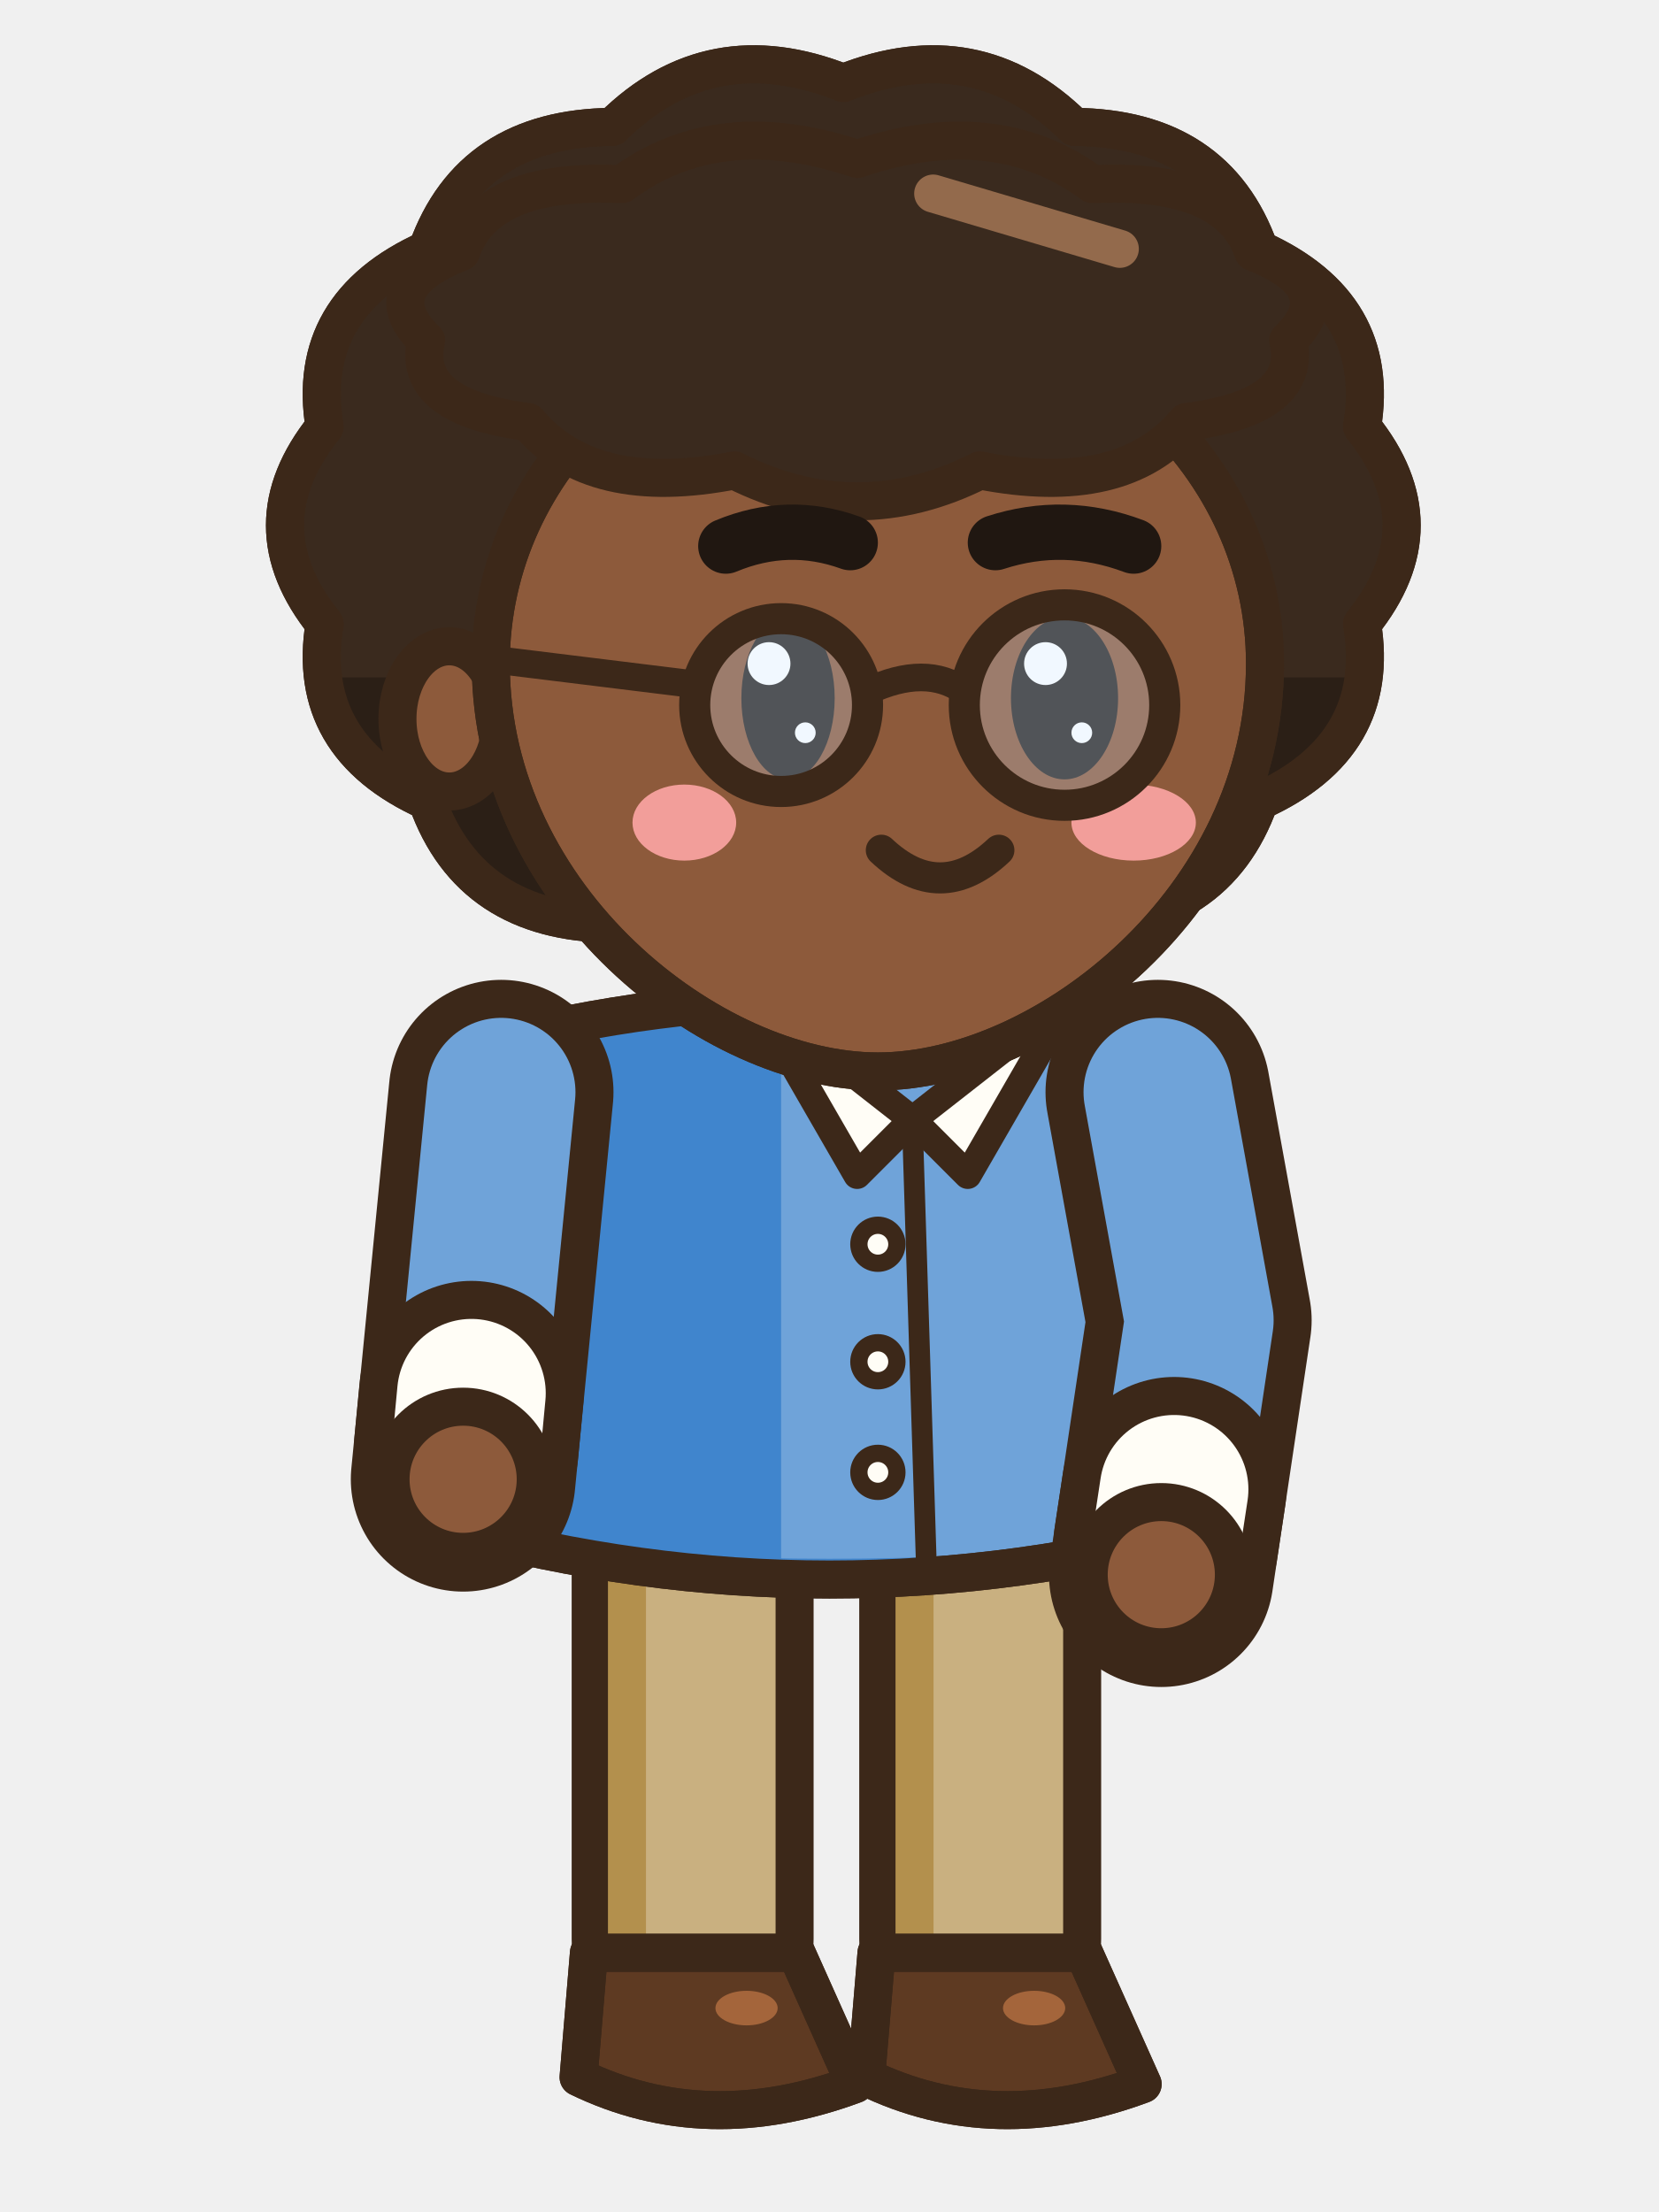
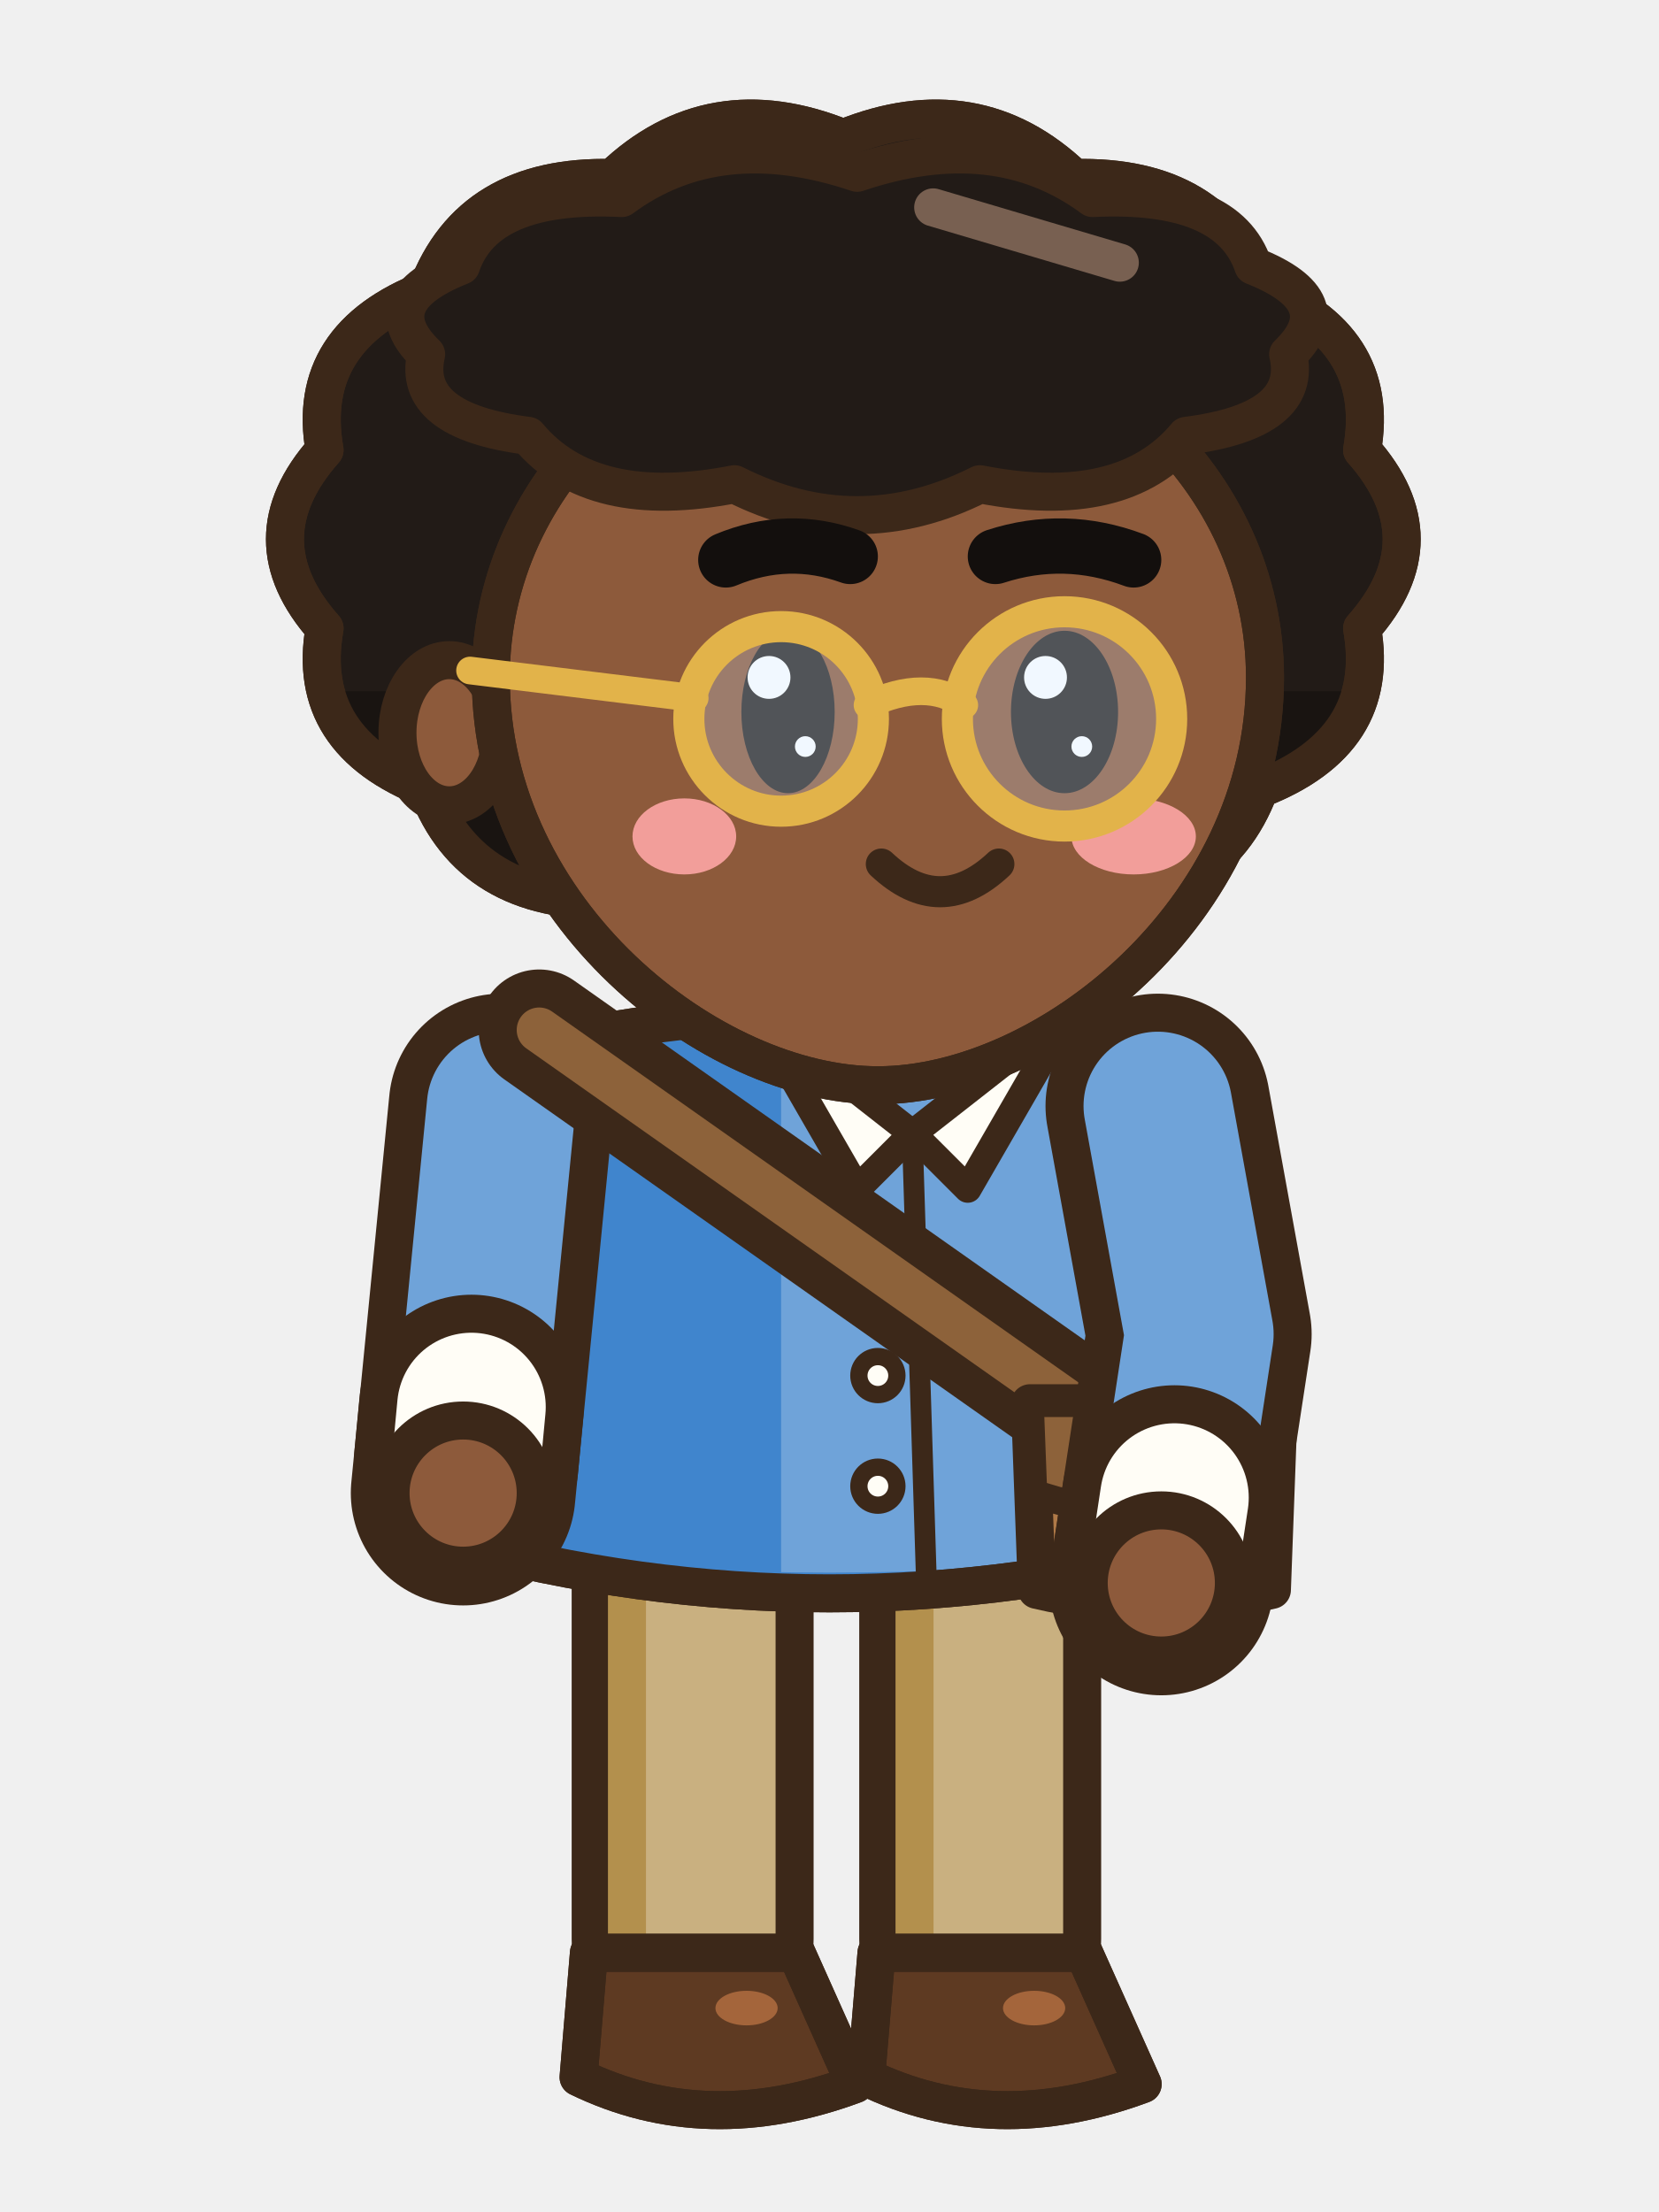
<svg xmlns="http://www.w3.org/2000/svg" width="48" height="64" viewBox="0 0 48 64">
  <g transform="translate(48 0) scale(-1 1)">
    <g transform="translate(0 0)">
-       <rect x="25.01" y="42.1" width="5.9" height="15.6" rx="1.6" fill="#C9B080" stroke="#3C2819" stroke-width="1.1" stroke-linejoin="round" stroke-linecap="round" />
-       <rect x="29.31" y="42.7" width="1.1" height="14" rx="0.5" fill="#B3904D" />
+       <rect x="25.01" y="42.5" width="5.9" height="15.2" rx="1.6" fill="#C9B080" stroke="#3C2819" stroke-width="1.1" stroke-linejoin="round" stroke-linecap="round" />
+       <rect x="29.31" y="43.1" width="1.1" height="13.6" rx="0.5" fill="#B3904D" />
      <path d="M24.96,56.5 L30.96,56.5 L31.26,60.1 Q27.56,61.9 23.26,60.3 Z" fill="#5E3A22" stroke="#3C2819" stroke-width="1.1" stroke-linejoin="round" stroke-linecap="round" />
      <clipPath id="a2seaction0s280565">
        <path d="M24.96,56.5 L30.96,56.5 L31.26,60.1 Q27.56,61.9 23.26,60.3 Z" />
      </clipPath>
      <g clip-path="url(#a2seaction0s280565)">
        <path d="M23.16,59.8 Q27.56,61.5 31.36,59.6 L31.36,62.1 L23.16,62.1 Z" fill="#442A18" />
      </g>
      <path d="M24.96,56.5 L30.96,56.5 L31.26,60.1 Q27.56,61.9 23.26,60.3 Z" fill="none" stroke="#3C2819" stroke-width="1.1" stroke-linejoin="round" stroke-linecap="round" />
      <ellipse cx="26.4" cy="58.1" rx="0.9" ry="0.5" fill="#A4653B" stroke="none" />
-       <rect x="16.69" y="42.1" width="5.9" height="15.6" rx="1.6" fill="#C9B080" stroke="#3C2819" stroke-width="1.1" stroke-linejoin="round" stroke-linecap="round" />
-       <rect x="20.99" y="42.7" width="1.1" height="14" rx="0.5" fill="#B3904D" />
+       <rect x="16.69" y="42.5" width="5.9" height="15.2" rx="1.6" fill="#C9B080" stroke="#3C2819" stroke-width="1.1" stroke-linejoin="round" stroke-linecap="round" />
+       <rect x="20.99" y="43.1" width="1.1" height="13.6" rx="0.5" fill="#B3904D" />
      <path d="M16.64,56.5 L22.64,56.5 L22.94,60.1 Q19.24,61.9 14.94,60.3 Z" fill="#5E3A22" stroke="#3C2819" stroke-width="1.1" stroke-linejoin="round" stroke-linecap="round" />
      <clipPath id="a2seaction0s196565">
        <path d="M16.64,56.5 L22.64,56.5 L22.94,60.1 Q19.24,61.9 14.94,60.3 Z" />
      </clipPath>
      <g clip-path="url(#a2seaction0s196565)">
        <path d="M14.84,59.8 Q19.24,61.5 23.04,59.6 L23.04,62.1 L14.84,62.1 Z" fill="#442A18" />
      </g>
      <path d="M16.64,56.5 L22.64,56.5 L22.94,60.1 Q19.24,61.9 14.94,60.3 Z" fill="none" stroke="#3C2819" stroke-width="1.1" stroke-linejoin="round" stroke-linecap="round" />
      <ellipse cx="18.08" cy="58.1" rx="0.9" ry="0.5" fill="#A4653B" stroke="none" />
-       <g transform="translate(0 -2.4)">
+       <g transform="translate(0 -2)">
        <path d="M14,32.6 Q24,30 34,32.6 Q34.5,39.6 35,46.6 Q24,49.6 13,46.6 Q13.5,39.6 14,32.6 Z" fill="#6FA3D9" stroke="#3C2819" stroke-width="1.1" stroke-linejoin="round" stroke-linecap="round" />
        <clipPath id="a2seaction0t">
          <path d="M14,32.6 Q24,30 34,32.6 Q34.5,39.6 35,46.6 Q24,49.6 13,46.6 Q13.5,39.6 14,32.6 Z" />
        </clipPath>
        <g clip-path="url(#a2seaction0t)">
          <rect x="25.4" y="30" width="14" height="22" fill="#4085CD" />
          <path d="M8,46 Q24,49 40,46 L40,52 L8,52 Z" fill="#4085CD" />
          <rect x="14.1" y="34" width="1.3" height="10" rx="0.6" fill="#97BDE4" />
        </g>
        <path d="M14,32.6 Q24,30 34,32.6 Q34.5,39.6 35,46.6 Q24,49.6 13,46.6 Q13.5,39.6 14,32.6 Z" fill="none" stroke="#3C2819" stroke-width="1.1" stroke-linejoin="round" stroke-linecap="round" />
        <path d="M17,31.2 L21.6,34.8 L20,36.4 Z" fill="#FFFDF6" stroke="#3C2819" stroke-width="0.8" stroke-linejoin="round" stroke-linecap="round" />
        <path d="M26.2,31.2 L21.6,34.8 L23.2,36.4 Z" fill="#FFFDF6" stroke="#3C2819" stroke-width="0.8" stroke-linejoin="round" stroke-linecap="round" />
        <line x1="21.6" y1="35" x2="21.2" y2="47.6" stroke="#3C2819" stroke-width="0.6" stroke-linecap="round" />
        <ellipse cx="22.6" cy="38.4" rx="0.55" ry="0.55" fill="#FFFDF6" stroke="#3C2819" stroke-width="0.5" stroke-linejoin="round" stroke-linecap="round" />
        <ellipse cx="22.6" cy="41.8" rx="0.55" ry="0.55" fill="#FFFDF6" stroke="#3C2819" stroke-width="0.5" stroke-linejoin="round" stroke-linecap="round" />
        <ellipse cx="22.6" cy="45" rx="0.55" ry="0.55" fill="#FFFDF6" stroke="#3C2819" stroke-width="0.5" stroke-linejoin="round" stroke-linecap="round" />
      </g>
-       <path d="M33.5,31.6 L34.6,42.8" fill="none" stroke="#3C2819" stroke-width="6.5" stroke-linecap="round" stroke-linejoin="round" />
-       <path d="M33.5,31.6 L34.6,42.8" fill="none" stroke="#6FA3D9" stroke-width="4.3" stroke-linecap="round" stroke-linejoin="round" />
-       <line x1="34.36" y1="40.31" x2="34.51" y2="41.9" stroke="#3C2819" stroke-width="6.5" stroke-linecap="round" />
-       <line x1="34.36" y1="40.31" x2="34.51" y2="41.9" stroke="#FFFDF6" stroke-width="4.3" stroke-linecap="round" />
-       <ellipse cx="34.6" cy="42.8" rx="2.1" ry="2.1" fill="#8D5A3B" stroke="#3C2819" stroke-width="1.1" stroke-linejoin="round" stroke-linecap="round" />
-       <path d="M14.5,31.6 L13.3,38.2 L14.4,45.56" fill="none" stroke="#3C2819" stroke-width="6.5" stroke-linecap="round" stroke-linejoin="round" />
-       <path d="M14.5,31.6 L13.3,38.2 L14.4,45.56" fill="none" stroke="#6FA3D9" stroke-width="4.3" stroke-linecap="round" stroke-linejoin="round" />
-       <line x1="14.03" y1="43.09" x2="14.27" y2="44.67" stroke="#3C2819" stroke-width="6.5" stroke-linecap="round" />
-       <line x1="14.03" y1="43.09" x2="14.27" y2="44.67" stroke="#FFFDF6" stroke-width="4.3" stroke-linecap="round" />
-       <ellipse cx="14.4" cy="45.56" rx="2.1" ry="2.1" fill="#8D5A3B" stroke="#3C2819" stroke-width="1.1" stroke-linejoin="round" stroke-linecap="round" />
-       <g transform="translate(0 -2.4)">
-         <path d="M23.6,4.8 Q27.45,3.27 30.28,6.07 Q34.39,6.11 35.64,9.62 Q39.19,11.22 38.61,14.75 Q40.9,17.6 38.61,20.45 Q39.19,23.98 35.64,25.58 Q34.39,29.09 30.28,29.13 Q27.45,31.93 23.6,30.4 Q19.75,31.93 16.92,29.13 Q12.81,29.09 11.56,25.58 Q8.01,23.98 8.59,20.45 Q6.3,17.6 8.59,14.75 Q8.01,11.22 11.56,9.62 Q12.81,6.11 16.92,6.07 Q19.75,3.27 23.6,4.8 Z" fill="#3A2A1E" stroke="#3C2819" stroke-width="1.1" stroke-linejoin="round" stroke-linecap="round" />
+       <path d="M33.5,32 L34.6,43.2" fill="none" stroke="#3C2819" stroke-width="6.5" stroke-linecap="round" stroke-linejoin="round" />
+       <path d="M33.5,32 L34.6,43.2" fill="none" stroke="#6FA3D9" stroke-width="4.3" stroke-linecap="round" stroke-linejoin="round" />
+       <line x1="34.36" y1="40.71" x2="34.51" y2="42.3" stroke="#3C2819" stroke-width="6.5" stroke-linecap="round" />
+       <line x1="34.36" y1="40.71" x2="34.51" y2="42.3" stroke="#FFFDF6" stroke-width="4.3" stroke-linecap="round" />
+       <ellipse cx="34.6" cy="43.2" rx="2.1" ry="2.1" fill="#8D5A3B" stroke="#3C2819" stroke-width="1.1" stroke-linejoin="round" stroke-linecap="round" />
+       <g transform="translate(0 -2)">
+         <line x1="32.4" y1="31.8" x2="14.8" y2="44.2" stroke="#3C2819" stroke-width="3.5" stroke-linecap="round" />
+         <line x1="32.4" y1="31.8" x2="14.8" y2="44.2" stroke="#8D623A" stroke-width="1.3" stroke-linecap="round" />
+         <path d="M11,42.6 L18.2,42.6 L18,48 Q14.6,48.8 11.2,48 Z" fill="#B07A48" stroke="#3C2819" stroke-width="1.1" stroke-linejoin="round" stroke-linecap="round" />
+         <path d="M11,42.6 L18.2,42.6 L18.1,45.2 Q14.6,46.4 11.1,45.2 Z" fill="#8D623A" stroke="#3C2819" stroke-width="0.8" stroke-linejoin="round" stroke-linecap="round" />
+         <ellipse cx="14.6" cy="45.4" rx="0.6" ry="0.6" fill="#E8C46A" stroke="#3C2819" stroke-width="0.5" stroke-linejoin="round" stroke-linecap="round" />
+       </g>
+       <path d="M14.5,32 L13.3,38.6 L14.4,45.8" fill="none" stroke="#3C2819" stroke-width="6.5" stroke-linecap="round" stroke-linejoin="round" />
+       <path d="M14.5,32 L13.3,38.6 L14.4,45.8" fill="none" stroke="#6FA3D9" stroke-width="4.3" stroke-linecap="round" stroke-linejoin="round" />
+       <line x1="14.02" y1="43.33" x2="14.26" y2="44.91" stroke="#3C2819" stroke-width="6.5" stroke-linecap="round" />
+       <line x1="14.02" y1="43.33" x2="14.26" y2="44.91" stroke="#FFFDF6" stroke-width="4.3" stroke-linecap="round" />
+       <ellipse cx="14.4" cy="45.8" rx="2.1" ry="2.1" fill="#8D5A3B" stroke="#3C2819" stroke-width="1.1" stroke-linejoin="round" stroke-linecap="round" />
+       <g transform="translate(0 -2)">
+         <path d="M23.6,6 Q27.45,4.44 30.28,7.15 Q34.39,7.05 35.64,10.37 Q39.19,11.74 38.61,15.02 Q40.9,17.6 38.61,20.18 Q39.19,23.46 35.64,24.83 Q34.39,28.15 30.28,28.05 Q27.45,30.76 23.6,29.2 Q19.75,30.76 16.92,28.05 Q12.81,28.15 11.56,24.83 Q8.01,23.46 8.59,20.18 Q6.3,17.6 8.59,15.02 Q8.01,11.74 11.56,10.37 Q12.81,7.05 16.92,7.15 Q19.75,4.44 23.6,6 Z" fill="#221B17" stroke="#3C2819" stroke-width="1.1" stroke-linejoin="round" stroke-linecap="round" />
        <clipPath id="a2seaction0cbse">
-           <path d="M23.6,4.8 Q27.45,3.27 30.28,6.07 Q34.39,6.11 35.64,9.62 Q39.19,11.22 38.61,14.75 Q40.9,17.6 38.61,20.45 Q39.19,23.98 35.64,25.58 Q34.39,29.09 30.28,29.13 Q27.45,31.93 23.6,30.4 Q19.75,31.93 16.92,29.13 Q12.81,29.09 11.56,25.58 Q8.01,23.98 8.59,20.45 Q6.3,17.6 8.59,14.75 Q8.01,11.22 11.56,9.62 Q12.81,6.11 16.92,6.07 Q19.75,3.27 23.6,4.8 Z" />
+           <path d="M23.6,6 Q27.45,4.44 30.28,7.15 Q34.39,7.05 35.64,10.37 Q39.19,11.74 38.61,15.02 Q40.9,17.6 38.61,20.18 Q39.19,23.46 35.64,24.83 Q34.39,28.15 30.28,28.05 Q27.45,30.76 23.6,29.2 Q19.75,30.76 16.92,28.05 Q12.81,28.15 11.56,24.83 Q8.01,23.46 8.59,20.18 Q6.3,17.6 8.59,15.02 Q8.01,11.74 11.56,10.37 Q12.81,7.05 16.92,7.15 Q19.75,4.44 23.6,6 Z" />
        </clipPath>
        <g clip-path="url(#a2seaction0cbse)">
-           <rect x="4" y="22" width="40" height="14" fill="#2B1F16" />
+           <rect x="4" y="22" width="40" height="14" fill="#191411" />
        </g>
-         <path d="M23.6,4.8 Q27.45,3.27 30.28,6.07 Q34.39,6.11 35.64,9.62 Q39.19,11.22 38.61,14.75 Q40.9,17.6 38.61,20.45 Q39.19,23.98 35.64,25.58 Q34.39,29.09 30.28,29.13 Q27.45,31.93 23.6,30.4 Q19.75,31.93 16.92,29.13 Q12.81,29.09 11.56,25.58 Q8.01,23.98 8.59,20.45 Q6.3,17.6 8.59,14.75 Q8.01,11.22 11.56,9.62 Q12.81,6.11 16.92,6.07 Q19.75,3.27 23.6,4.8 Z" fill="none" stroke="#3C2819" stroke-width="1.1" stroke-linejoin="round" stroke-linecap="round" />
+         <path d="M23.6,6 Q27.45,4.44 30.28,7.15 Q34.39,7.05 35.64,10.37 Q39.19,11.74 38.61,15.02 Q40.9,17.6 38.61,20.18 Q39.19,23.46 35.64,24.83 Q34.39,28.15 30.28,28.05 Q27.45,30.76 23.6,29.2 Q19.75,30.76 16.92,28.05 Q12.81,28.15 11.56,24.83 Q8.01,23.46 8.59,20.18 Q6.3,17.6 8.59,15.02 Q8.01,11.74 11.56,10.37 Q12.81,7.05 16.92,7.15 Q19.75,4.44 23.6,6 Z" fill="none" stroke="#3C2819" stroke-width="1.1" stroke-linejoin="round" stroke-linecap="round" />
        <ellipse cx="35" cy="23.2" rx="1.5" ry="2.1" fill="#8D5A3B" stroke="#3C2819" stroke-width="1.1" stroke-linejoin="round" stroke-linecap="round" />
        <path d="M11.4,21.6 C11.4,28.4 17.8,33.4 22.6,33.4 C27.4,33.4 33.8,28.4 33.8,21.6 a11.2,10.4 0 1,0 -22.4,0 Z" fill="#8D5A3B" stroke="#3C2819" stroke-width="1.1" stroke-linejoin="round" stroke-linecap="round" />
        <clipPath id="a2seaction0f">
          <path d="M11.4,21.6 C11.4,28.4 17.8,33.4 22.6,33.4 C27.4,33.4 33.8,28.4 33.8,21.6 a11.2,10.4 0 1,0 -22.4,0 Z" />
        </clipPath>
        <g clip-path="url(#a2seaction0f)">
          <ellipse cx="15.2" cy="26.2" rx="1.8" ry="1.1" fill="#F29E9A" stroke="none" />
          <ellipse cx="28.2" cy="26.2" rx="1.5" ry="1.1" fill="#F29E9A" stroke="none" />
        </g>
        <path d="M11.4,21.6 C11.4,28.4 17.8,33.4 22.6,33.4 C27.4,33.4 33.8,28.4 33.8,21.6 a11.2,10.4 0 1,0 -22.4,0 Z" fill="none" stroke="#3C2819" stroke-width="1.1" stroke-linejoin="round" stroke-linecap="round" />
-         <path d="M23.2,7 Q27.2,5.65 30.01,7.73 Q33.93,7.54 34.66,9.69 Q37.26,10.72 35.67,12.25 Q36.12,14.18 32.72,14.61 Q30.88,16.82 26.75,16.01 Q23.2,17.8 19.65,16.01 Q15.52,16.82 13.68,14.61 Q10.28,14.18 10.73,12.25 Q9.14,10.72 11.74,9.69 Q12.47,7.54 16.39,7.73 Q19.2,5.65 23.2,7 Z" fill="#3A2A1E" stroke="#3C2819" stroke-width="1.1" stroke-linejoin="round" stroke-linecap="round" />
-         <line x1="15.6" y1="9.6" x2="21" y2="8" stroke="#936A4C" stroke-width="1.1" stroke-linecap="round" />
-         <path d="M15.2,18.2 Q17.2,17.45 19.2,18.1" fill="none" stroke="#201711" stroke-width="1.6" stroke-linecap="round" />
-         <path d="M27,18.2 Q25.2,17.45 23.4,18.1" fill="none" stroke="#201711" stroke-width="1.6" stroke-linecap="round" />
+         <path d="M23.2,7 Q27.2,5.65 30.01,7.73 Q33.93,7.54 34.66,9.69 Q37.26,10.72 35.67,12.25 Q36.12,14.18 32.72,14.61 Q30.88,16.82 26.75,16.01 Q23.2,17.8 19.65,16.01 Q15.52,16.82 13.68,14.61 Q10.28,14.18 10.73,12.25 Q9.14,10.72 11.74,9.69 Q12.47,7.54 16.39,7.73 Q19.2,5.65 23.2,7 Z" fill="#221B17" stroke="#3C2819" stroke-width="1.1" stroke-linejoin="round" stroke-linecap="round" />
+         <line x1="15.6" y1="9.6" x2="21" y2="8" stroke="#786051" stroke-width="1.1" stroke-linecap="round" />
+         <path d="M15.2,18.2 Q17.2,17.45 19.2,18.1" fill="none" stroke="#130F0D" stroke-width="1.6" stroke-linecap="round" />
+         <path d="M27,18.2 Q25.2,17.45 23.4,18.1" fill="none" stroke="#130F0D" stroke-width="1.6" stroke-linecap="round" />
        <ellipse cx="17.2" cy="22.6" rx="1.55" ry="2.35" fill="#2A2420" stroke="none" />
        <ellipse cx="17.75" cy="21.6" rx="0.62" ry="0.62" fill="#FFFFFF" stroke="none" />
        <ellipse cx="16.7" cy="23.6" rx="0.3" ry="0.3" fill="#FFFFFF" stroke="none" />
        <ellipse cx="25.2" cy="22.6" rx="1.35" ry="2.35" fill="#2A2420" stroke="none" />
        <ellipse cx="25.75" cy="21.6" rx="0.62" ry="0.62" fill="#FFFFFF" stroke="none" />
        <ellipse cx="24.7" cy="23.6" rx="0.3" ry="0.3" fill="#FFFFFF" stroke="none" />
        <path d="M19.1,27 Q20.8,28.6 22.5,27" fill="none" stroke="#3C2819" stroke-width="0.9" stroke-linejoin="round" stroke-linecap="round" />
-         <circle cx="17.2" cy="22.8" r="2.9" fill="rgba(200,230,255,.25)" stroke="#3C2819" stroke-width="0.9" />
-         <circle cx="25.4" cy="22.8" r="2.5" fill="rgba(200,230,255,.25)" stroke="#3C2819" stroke-width="0.9" />
-         <path d="M20.1,22.4 Q21.2,21.6 22.9,22.4" fill="none" stroke="#3C2819" stroke-width="0.8" stroke-linejoin="round" stroke-linecap="round" />
-         <path d="M27.9,22.2 L34.4,21.4" fill="none" stroke="#3C2819" stroke-width="0.8" stroke-linejoin="round" stroke-linecap="round" />
+         <circle cx="17.2" cy="22.8" r="3.1" fill="rgba(200,230,255,.25)" stroke="#E2B34A" stroke-width="0.9" />
+         <circle cx="25.4" cy="22.8" r="2.67" fill="rgba(200,230,255,.25)" stroke="#E2B34A" stroke-width="0.9" />
+         <path d="M20.1,22.4 Q21.2,21.6 22.9,22.4" fill="none" stroke="#E2B34A" stroke-width="0.8" stroke-linejoin="round" stroke-linecap="round" />
+         <path d="M27.9,22.2 L34.4,21.4" fill="none" stroke="#E2B34A" stroke-width="0.8" stroke-linejoin="round" stroke-linecap="round" />
      </g>
    </g>
  </g>
</svg>
